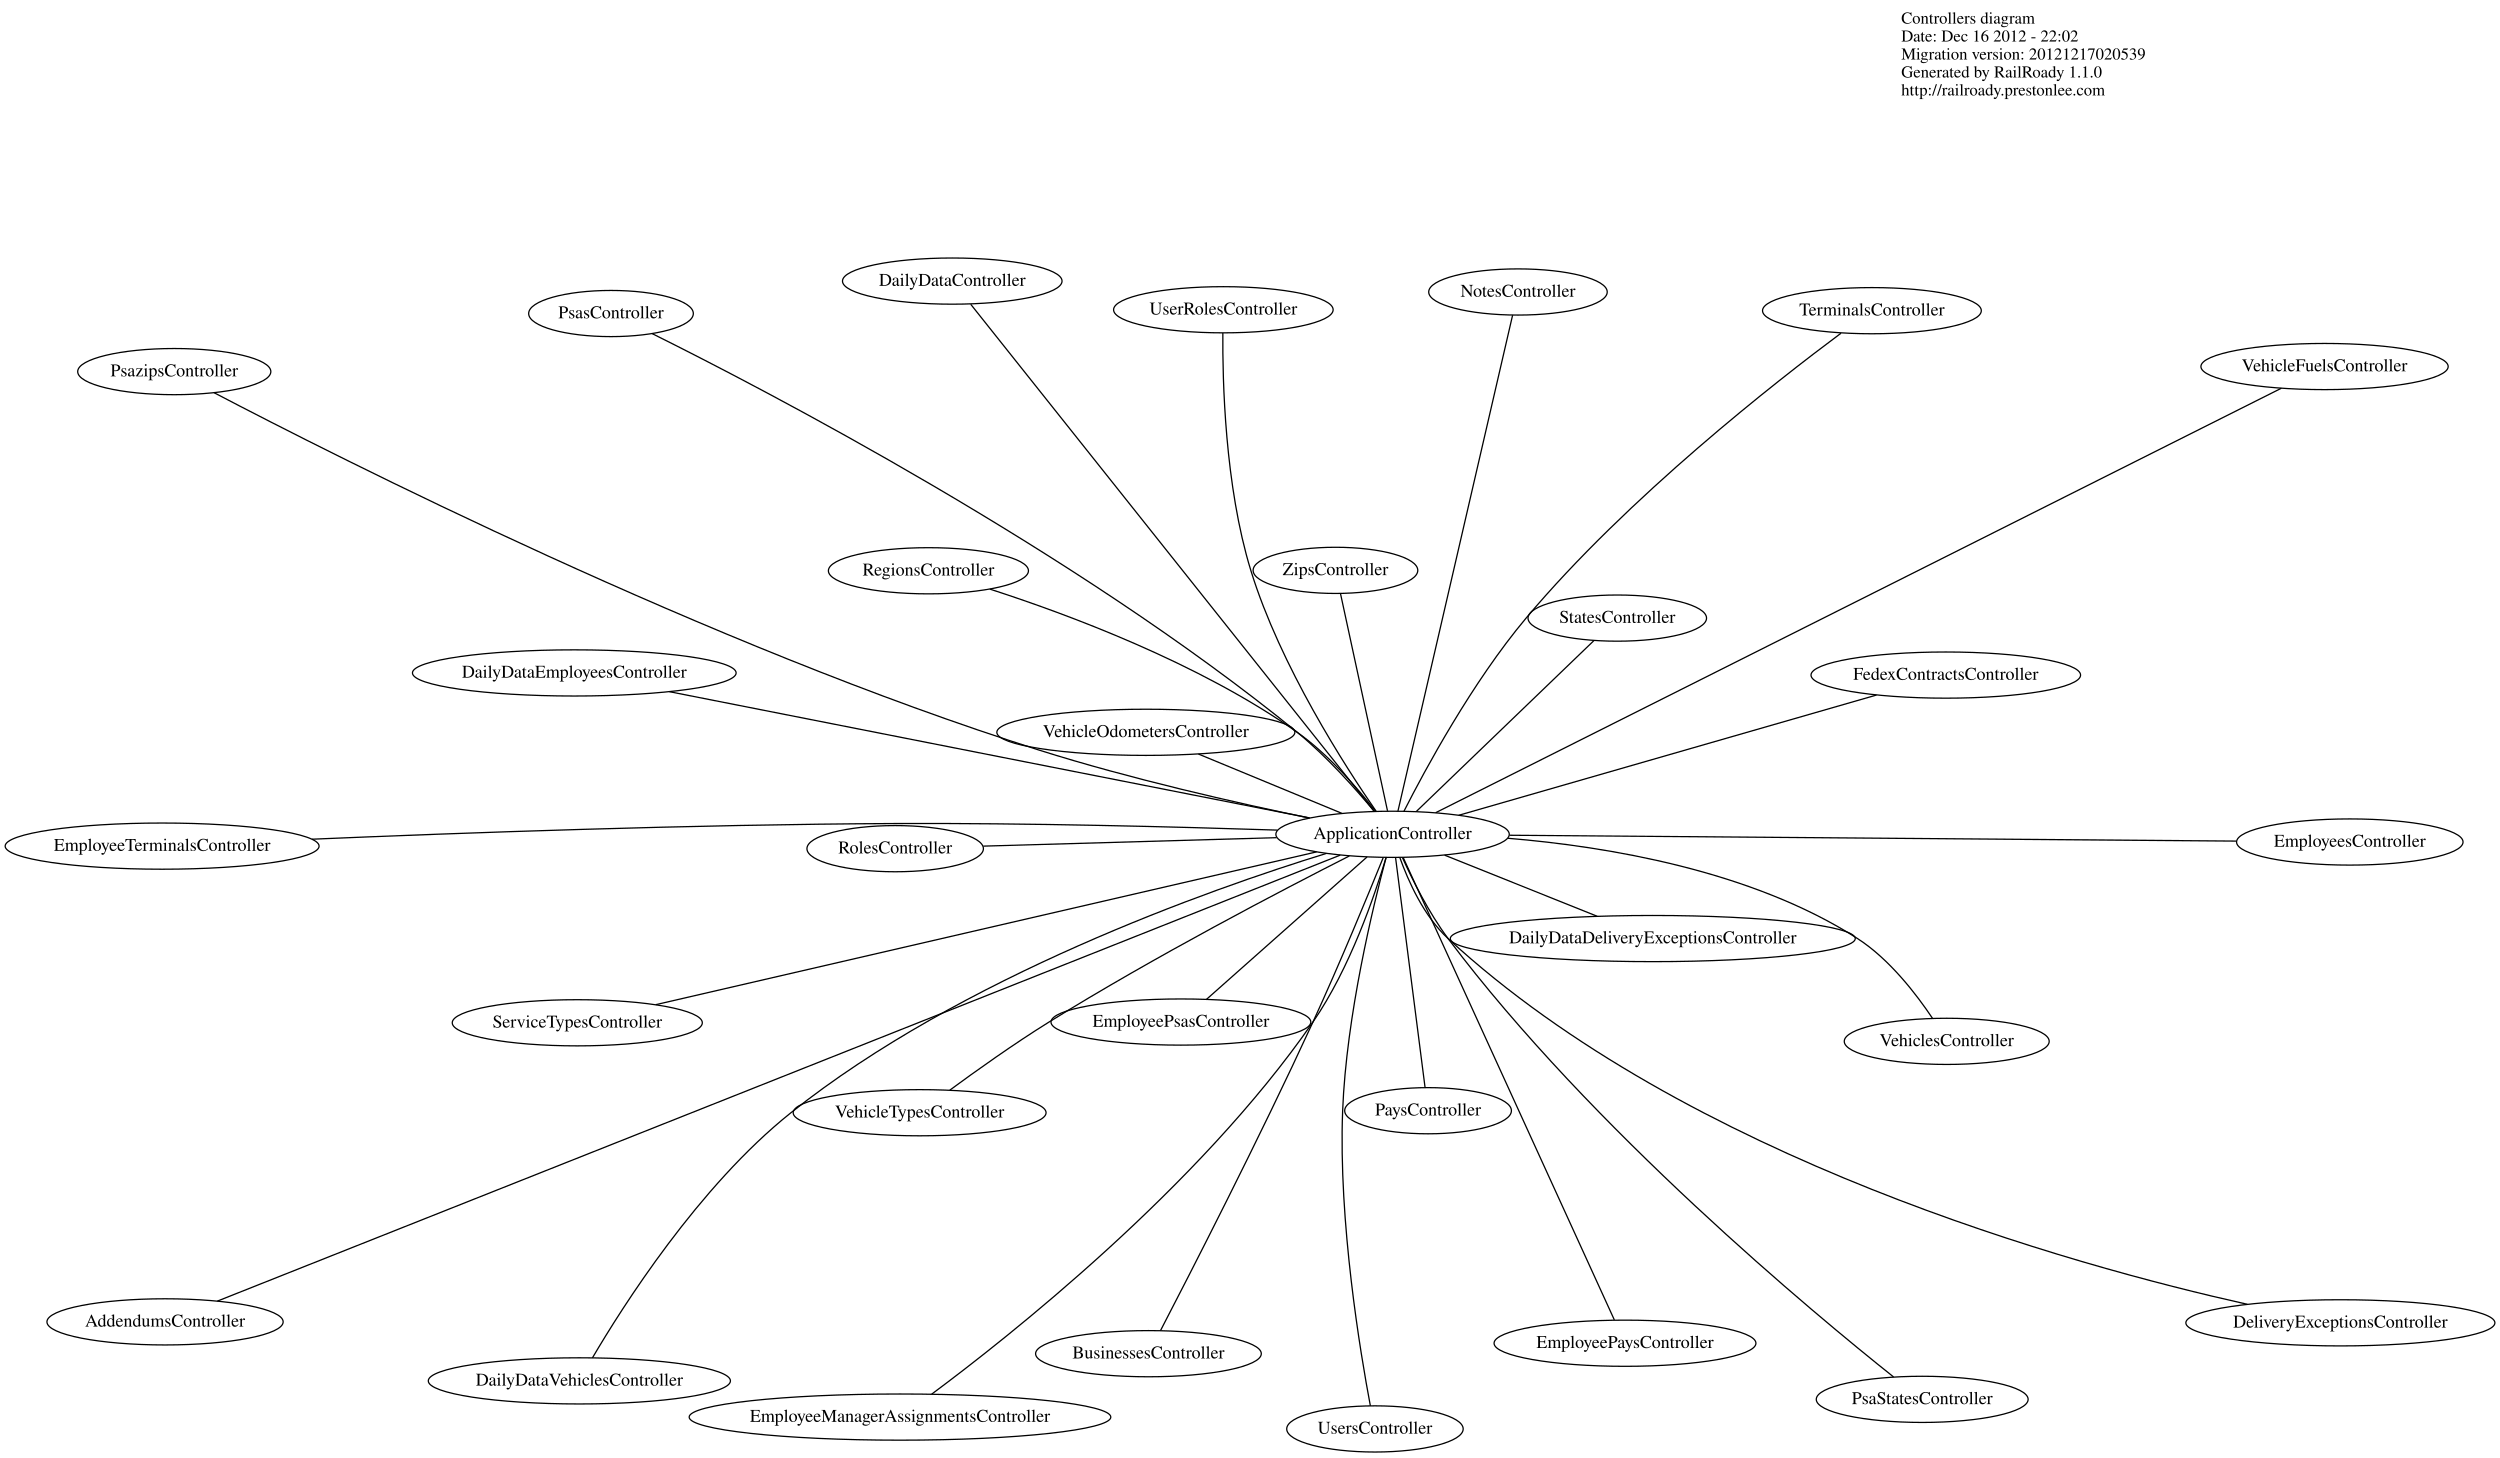
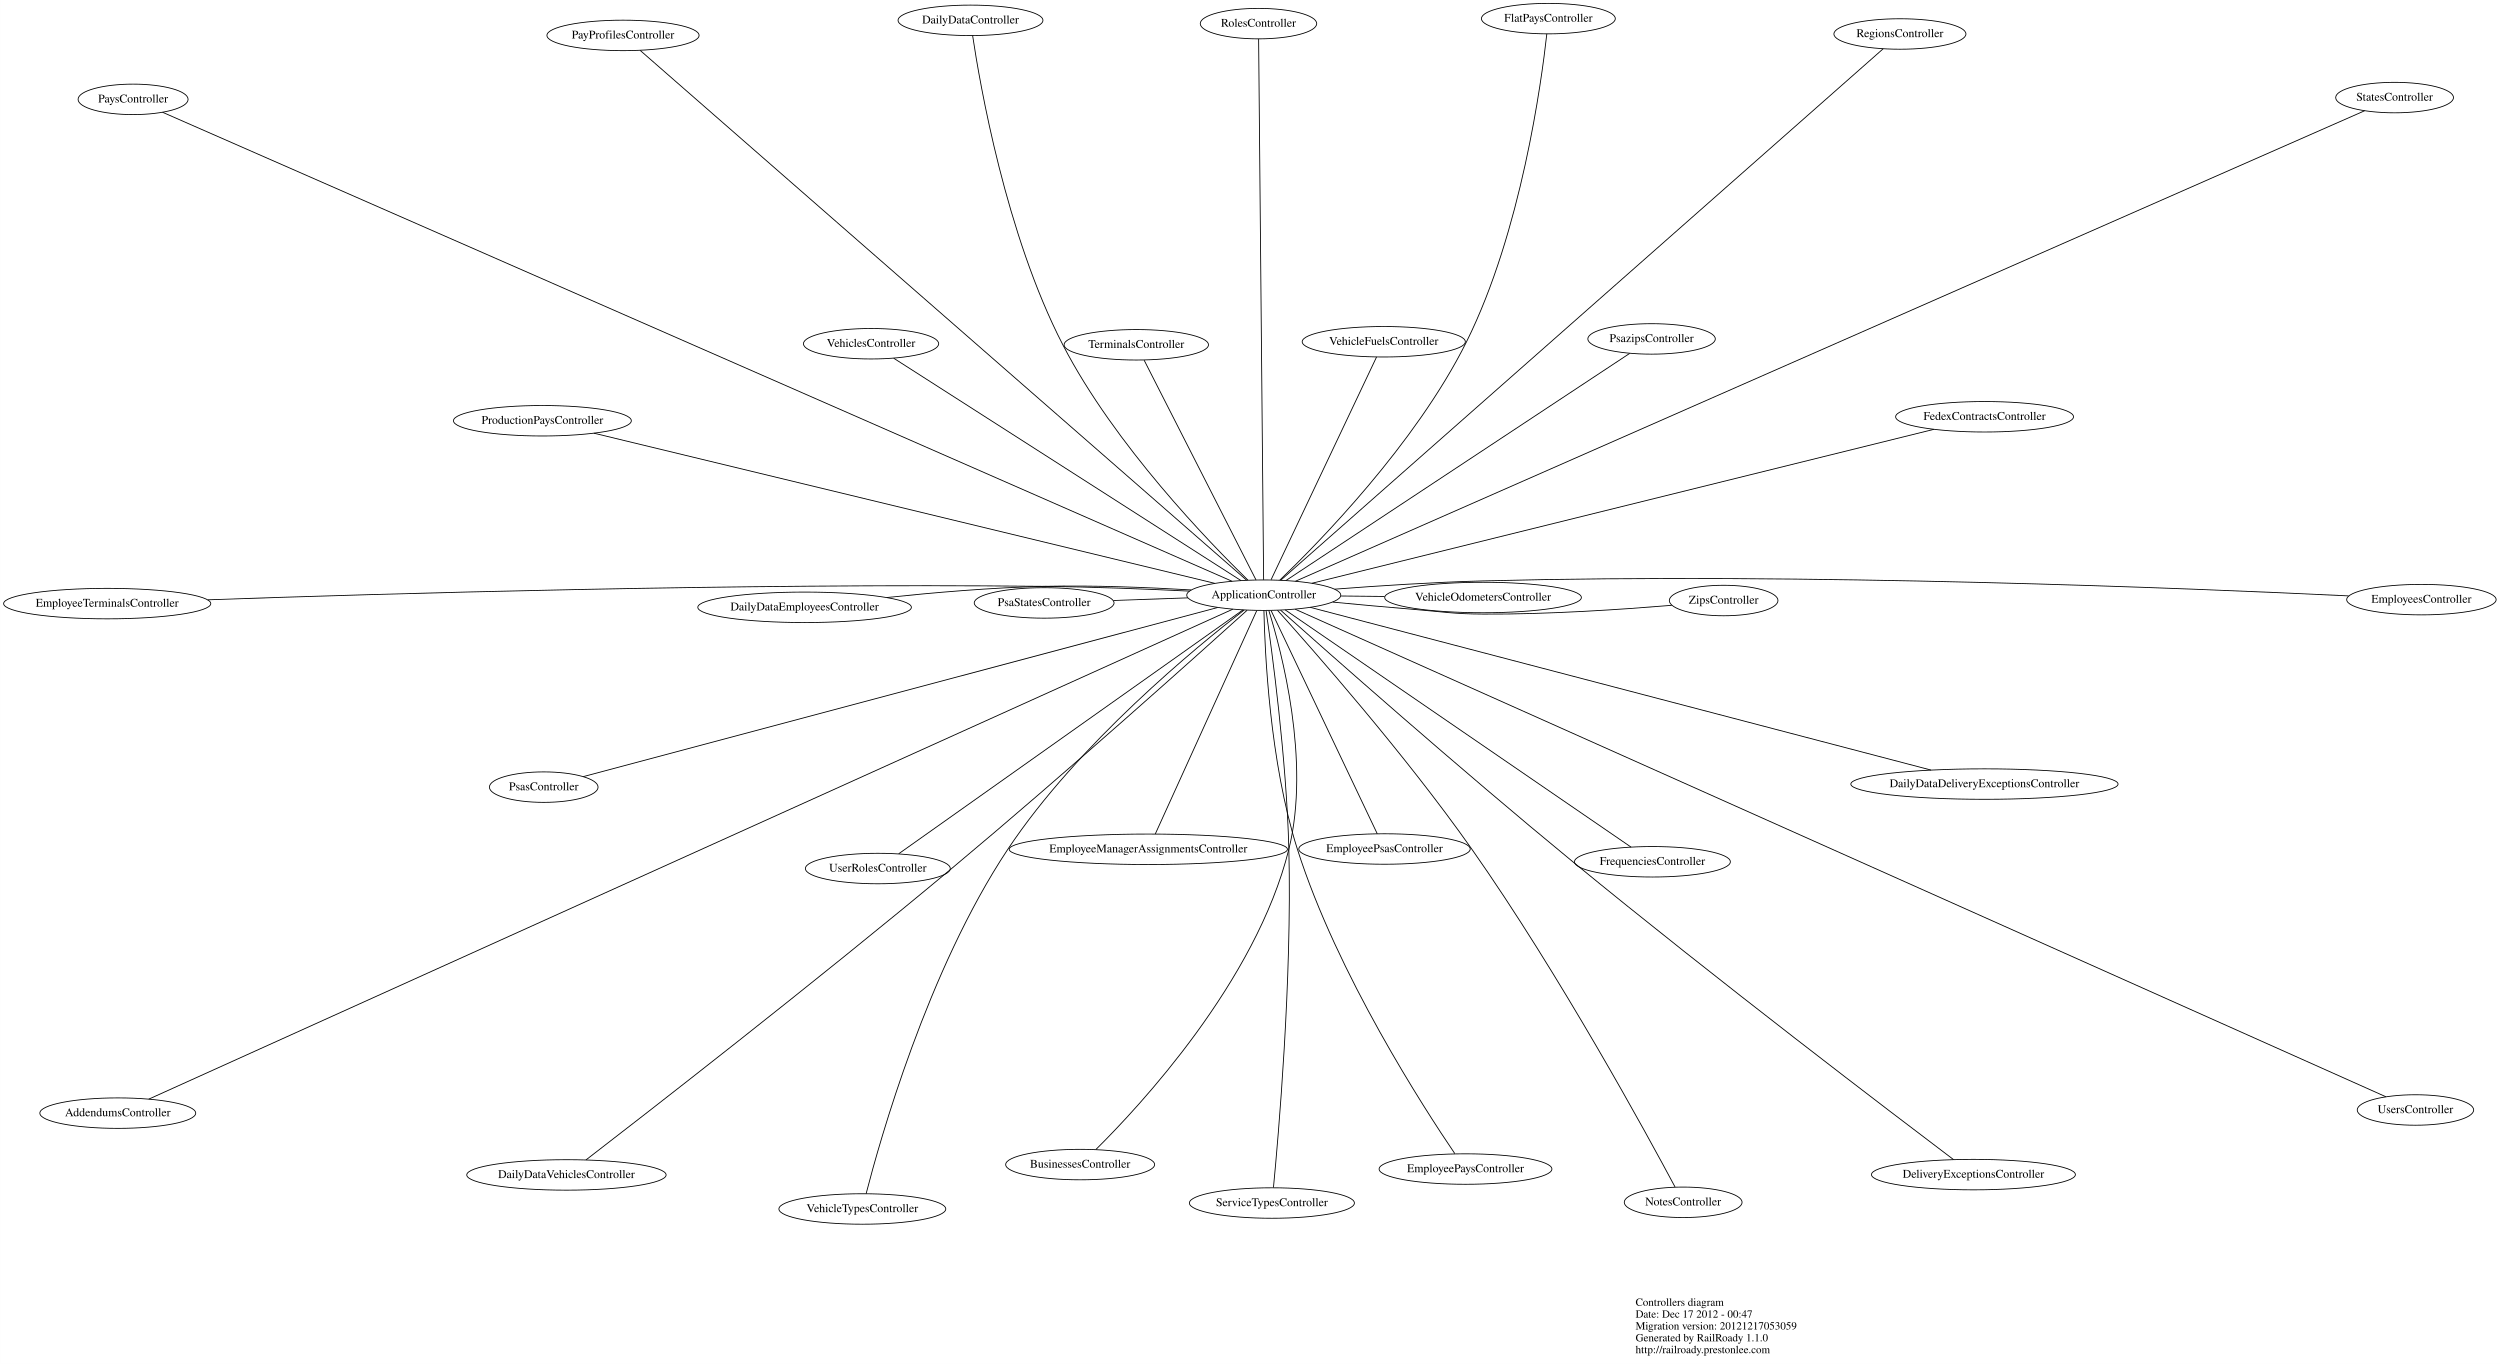
- <svg xmlns="http://www.w3.org/2000/svg" width="1949pt" height="1136pt" viewBox="0.00 0.00 1948.60 1136.00">
-   <g id="graph0" class="graph" transform="scale(1 1) rotate(0) translate(4 1132)">
-     <polygon fill="white" stroke="white" points="-4,5 -4,-1132 1945.6,-1132 1945.6,5 -4,5" />
+ <svg xmlns="http://www.w3.org/2000/svg" width="2953pt" height="1610pt" viewBox="0.00 0.00 2952.87 1610.44">
+   <g id="graph0" class="graph" transform="scale(1 1) rotate(0) translate(4 1606.44)">
+     <polygon fill="white" stroke="white" points="-4,5 -4,-1606.44 2949.87,-1606.44 2949.87,5 -4,5" />
    <g id="node1" class="node">
-       <text text-anchor="start" x="1478" y="-1113.6" font-family="Times,serif" font-size="13.00">Controllers diagram</text>
-       <text text-anchor="start" x="1478" y="-1099.6" font-family="Times,serif" font-size="13.00">Date: Dec 16 2012 - 22:02</text>
-       <text text-anchor="start" x="1478" y="-1085.6" font-family="Times,serif" font-size="13.00">Migration version: 20121217020539</text>
-       <text text-anchor="start" x="1478" y="-1071.6" font-family="Times,serif" font-size="13.00">Generated by RailRoady 1.1.0</text>
-       <text text-anchor="start" x="1478" y="-1057.6" font-family="Times,serif" font-size="13.00">http://railroady.prestonlee.com</text>
+       <text text-anchor="start" x="1928" y="-63.6" font-family="Times,serif" font-size="13.00">Controllers diagram</text>
+       <text text-anchor="start" x="1928" y="-49.6" font-family="Times,serif" font-size="13.00">Date: Dec 17 2012 - 00:47</text>
+       <text text-anchor="start" x="1928" y="-35.6" font-family="Times,serif" font-size="13.00">Migration version: 20121217053059</text>
+       <text text-anchor="start" x="1928" y="-21.6" font-family="Times,serif" font-size="13.00">Generated by RailRoady 1.1.0</text>
+       <text text-anchor="start" x="1928" y="-7.6" font-family="Times,serif" font-size="13.00">http://railroady.prestonlee.com</text>
    </g>
    <g id="node2" class="node">
-       <ellipse fill="none" stroke="black" cx="124.472" cy="-101.471" rx="92.084" ry="18" />
-       <text text-anchor="middle" x="124.472" y="-97.771" font-family="Times,serif" font-size="14.00">AddendumsController</text>
+       <ellipse fill="none" stroke="black" cx="134.696" cy="-291.243" rx="92.084" ry="18" />
+       <text text-anchor="middle" x="134.696" y="-287.543" font-family="Times,serif" font-size="14.00">AddendumsController</text>
    </g>
    <g id="node3" class="node">
-       <ellipse fill="none" stroke="black" cx="1081.45" cy="-481.572" rx="90.984" ry="18" />
-       <text text-anchor="middle" x="1081.45" y="-477.872" font-family="Times,serif" font-size="14.00">ApplicationController</text>
+       <ellipse fill="none" stroke="black" cx="1488.69" cy="-903.221" rx="90.984" ry="18" />
+       <text text-anchor="middle" x="1488.69" y="-899.521" font-family="Times,serif" font-size="14.00">ApplicationController</text>
    </g>
    <g id="edge1" class="edge">
-       <path fill="none" stroke="black" d="M1040.64,-465.361C883.932,-403.119 321.798,-179.847 165.215,-117.654" />
+       <path fill="none" stroke="black" d="M1452.13,-886.694C1259.5,-799.63 364.028,-394.896 171.303,-307.788" />
    </g>
    <g id="node4" class="node">
-       <ellipse fill="none" stroke="black" cx="891.132" cy="-76.663" rx="87.985" ry="18" />
-       <text text-anchor="middle" x="891.132" y="-72.963" font-family="Times,serif" font-size="14.00">BusinessesController</text>
+       <ellipse fill="none" stroke="black" cx="1271.75" cy="-230.467" rx="87.985" ry="18" />
+       <text text-anchor="middle" x="1271.75" y="-226.767" font-family="Times,serif" font-size="14.00">BusinessesController</text>
    </g>
    <g id="edge2" class="edge">
-       <path fill="none" stroke="black" d="M1074.15,-463.408C1062.89,-435.607 1040.38,-380.926 1019.42,-335.314 977.345,-243.769 922.255,-136.528 900.526,-94.673" />
+       <path fill="none" stroke="black" d="M1494.72,-884.977C1509.46,-837.671 1544.25,-707.462 1518.34,-602.995 1479.5,-446.415 1340.98,-298.351 1290.41,-248.332" />
    </g>
    <g id="node5" class="node">
-       <ellipse fill="none" stroke="black" cx="738.186" cy="-912.86" rx="85.585" ry="18" />
-       <text text-anchor="middle" x="738.186" y="-909.16" font-family="Times,serif" font-size="14.00">DailyDataController</text>
+       <ellipse fill="none" stroke="black" cx="1142.2" cy="-1582.4" rx="85.585" ry="18" />
+       <text text-anchor="middle" x="1142.2" y="-1578.7" font-family="Times,serif" font-size="14.00">DailyDataController</text>
    </g>
    <g id="edge3" class="edge">
-       <path fill="none" stroke="black" d="M1067.14,-499.555C1011.31,-569.701 808.497,-824.52 752.56,-894.8" />
+       <path fill="none" stroke="black" d="M1469.94,-921.051C1425.43,-964.405 1312.53,-1080.51 1251.35,-1198.95 1183.84,-1329.62 1153.2,-1507.57 1144.73,-1564.27" />
    </g>
    <g id="node6" class="node">
-       <ellipse fill="none" stroke="black" cx="1284.31" cy="-400.298" rx="157.872" ry="18" />
-       <text text-anchor="middle" x="1284.31" y="-396.598" font-family="Times,serif" font-size="14.00">DailyDataDeliveryExceptionsController</text>
+       <ellipse fill="none" stroke="black" cx="2340.2" cy="-680.033" rx="157.872" ry="18" />
+       <text text-anchor="middle" x="2340.2" y="-676.333" font-family="Times,serif" font-size="14.00">DailyDataDeliveryExceptionsController</text>
    </g>
    <g id="edge4" class="edge">
-       <path fill="none" stroke="black" d="M1122.02,-465.32C1156.47,-451.516 1205.8,-431.754 1241.01,-417.645" />
+       <path fill="none" stroke="black" d="M1543.58,-888.835C1694.74,-849.213 2116.55,-738.654 2277.08,-696.577" />
    </g>
    <g id="node7" class="node">
-       <ellipse fill="none" stroke="black" cx="443.519" cy="-607.381" rx="126.178" ry="18" />
-       <text text-anchor="middle" x="443.519" y="-603.681" font-family="Times,serif" font-size="14.00">DailyDataEmployeesController</text>
+       <ellipse fill="none" stroke="black" cx="946.179" cy="-888.883" rx="126.178" ry="18" />
+       <text text-anchor="middle" x="946.179" y="-885.183" font-family="Times,serif" font-size="14.00">DailyDataEmployeesController</text>
    </g>
    <g id="edge5" class="edge">
-       <path fill="none" stroke="black" d="M1016.77,-494.327C897.513,-517.847 643.666,-567.909 517.659,-592.76" />
+       <path fill="none" stroke="black" d="M1403.04,-909.412C1352.43,-912.384 1287.08,-915.033 1229,-913.662 1167.04,-912.199 1097.71,-906.194 1043.2,-900.463" />
    </g>
    <g id="node8" class="node">
-       <ellipse fill="none" stroke="black" cx="447.469" cy="-55.465" rx="117.779" ry="18" />
-       <text text-anchor="middle" x="447.469" y="-51.765" font-family="Times,serif" font-size="14.00">DailyDataVehiclesController</text>
+       <ellipse fill="none" stroke="black" cx="664.79" cy="-218.233" rx="117.779" ry="18" />
+       <text text-anchor="middle" x="664.79" y="-214.533" font-family="Times,serif" font-size="14.00">DailyDataVehiclesController</text>
    </g>
    <g id="edge6" class="edge">
-       <path fill="none" stroke="black" d="M1029.85,-466.692C938.479,-438.501 745.329,-370.472 612.35,-264.47 540.431,-207.141 480.692,-112.647 457.655,-73.41" />
+       <path fill="none" stroke="black" d="M1469,-885.391C1414.36,-836.043 1255.92,-693.819 1120.1,-580.434 957.27,-444.496 755.199,-287.852 687.837,-235.947" />
    </g>
    <g id="node9" class="node">
-       <ellipse fill="none" stroke="black" cx="1820.36" cy="-100.722" rx="120.479" ry="18" />
-       <text text-anchor="middle" x="1820.36" y="-97.022" font-family="Times,serif" font-size="14.00">DeliveryExceptionsController</text>
+       <ellipse fill="none" stroke="black" cx="2327.19" cy="-218.617" rx="120.479" ry="18" />
+       <text text-anchor="middle" x="2327.19" y="-214.917" font-family="Times,serif" font-size="14.00">DeliveryExceptionsController</text>
    </g>
    <g id="edge7" class="edge">
-       <path fill="none" stroke="black" d="M1087.09,-463.491C1093.57,-445.356 1105.82,-417.686 1124.77,-400.243 1311.12,-228.726 1610.86,-145.743 1747.84,-115.168" />
+       <path fill="none" stroke="black" d="M1508.6,-885.451C1563.1,-836.918 1719.69,-698.386 1854.02,-588.111 2023.6,-448.905 2234.22,-288.805 2303.73,-236.292" />
    </g>
    <g id="node10" class="node">
-       <ellipse fill="none" stroke="black" cx="697.428" cy="-27.238" rx="164.371" ry="18" />
-       <text text-anchor="middle" x="697.428" y="-23.538" font-family="Times,serif" font-size="14.00">EmployeeManagerAssignmentsController</text>
+       <ellipse fill="none" stroke="black" cx="1352.3" cy="-602.979" rx="164.371" ry="18" />
+       <text text-anchor="middle" x="1352.3" y="-599.279" font-family="Times,serif" font-size="14.00">EmployeeManagerAssignmentsController</text>
    </g>
    <g id="edge8" class="edge">
-       <path fill="none" stroke="black" d="M1076.33,-463.282C1067.68,-434.362 1048.25,-377.076 1019.42,-335.314 930.399,-206.394 780.74,-88.664 722.075,-45.088" />
+       <path fill="none" stroke="black" d="M1480.37,-884.892C1455.96,-831.163 1384.79,-674.489 1360.52,-621.069" />
    </g>
    <g id="node11" class="node">
-       <ellipse fill="none" stroke="black" cx="1262.65" cy="-84.815" rx="102.082" ry="18" />
-       <text text-anchor="middle" x="1262.65" y="-81.115" font-family="Times,serif" font-size="14.00">EmployeePaysController</text>
+       <ellipse fill="none" stroke="black" cx="1727.06" cy="-225.174" rx="102.082" ry="18" />
+       <text text-anchor="middle" x="1727.06" y="-221.474" font-family="Times,serif" font-size="14.00">EmployeePaysController</text>
    </g>
    <g id="edge9" class="edge">
-       <path fill="none" stroke="black" d="M1089.71,-463.493C1119.89,-397.397 1224.08,-169.269 1254.34,-103" />
+       <path fill="none" stroke="black" d="M1488.89,-885.166C1489.88,-837.778 1495.6,-706.393 1528.37,-603.264 1575.42,-455.209 1678.53,-296.267 1714.43,-243.412" />
    </g>
    <g id="node12" class="node">
-       <ellipse fill="none" stroke="black" cx="916.427" cy="-335.214" rx="101.282" ry="18" />
-       <text text-anchor="middle" x="916.427" y="-331.514" font-family="Times,serif" font-size="14.00">EmployeePsasController</text>
+       <ellipse fill="none" stroke="black" cx="1631.36" cy="-603.316" rx="101.282" ry="18" />
+       <text text-anchor="middle" x="1631.36" y="-599.616" font-family="Times,serif" font-size="14.00">EmployeePsasController</text>
    </g>
    <g id="edge10" class="edge">
-       <path fill="none" stroke="black" d="M1061.55,-463.918C1029.83,-435.787 968.166,-381.101 936.404,-352.931" />
+       <path fill="none" stroke="black" d="M1497.4,-884.912C1522.93,-831.244 1597.38,-674.746 1622.76,-621.385" />
    </g>
    <g id="node13" class="node">
-       <ellipse fill="none" stroke="black" cx="122.189" cy="-472.361" rx="122.379" ry="18" />
-       <text text-anchor="middle" x="122.189" y="-468.661" font-family="Times,serif" font-size="14.00">EmployeeTerminalsController</text>
+       <ellipse fill="none" stroke="black" cx="122.189" cy="-893.277" rx="122.379" ry="18" />
+       <text text-anchor="middle" x="122.189" y="-889.577" font-family="Times,serif" font-size="14.00">EmployeeTerminalsController</text>
    </g>
    <g id="edge11" class="edge">
-       <path fill="none" stroke="black" d="M991.708,-484.85C913.089,-487.403 795.744,-490.443 693.518,-489.975 536.107,-489.253 354.412,-482.663 238.965,-477.754" />
+       <path fill="none" stroke="black" d="M1400.98,-908.024C1350.66,-910.458 1286.3,-913.033 1229,-913.662 869.154,-917.611 443.566,-904.877 240.931,-897.753" />
    </g>
    <g id="node14" class="node">
-       <ellipse fill="none" stroke="black" cx="1827.71" cy="-475.567" rx="88.284" ry="18" />
-       <text text-anchor="middle" x="1827.71" y="-471.867" font-family="Times,serif" font-size="14.00">EmployeesController</text>
+       <ellipse fill="none" stroke="black" cx="2856.48" cy="-897.964" rx="88.284" ry="18" />
+       <text text-anchor="middle" x="2856.48" y="-894.264" font-family="Times,serif" font-size="14.00">EmployeesController</text>
    </g>
    <g id="edge12" class="edge">
-       <path fill="none" stroke="black" d="M1172.58,-480.839C1316.93,-479.677 1596.39,-477.428 1739.13,-476.28" />
+       <path fill="none" stroke="black" d="M1572.42,-910.331C1622.98,-914.211 1688.71,-918.532 1747.15,-920.069 2128.66,-930.102 2584.09,-911.365 2770.52,-902.381" />
    </g>
    <g id="node15" class="node">
-       <ellipse fill="none" stroke="black" cx="1512.74" cy="-605.703" rx="105.082" ry="18" />
-       <text text-anchor="middle" x="1512.74" y="-602.003" font-family="Times,serif" font-size="14.00">FedexContractsController</text>
+       <ellipse fill="none" stroke="black" cx="2340.35" cy="-1114.01" rx="105.082" ry="18" />
+       <text text-anchor="middle" x="2340.35" y="-1110.31" font-family="Times,serif" font-size="14.00">FedexContractsController</text>
    </g>
    <g id="edge13" class="edge">
-       <path fill="none" stroke="black" d="M1133.05,-496.422C1215.22,-520.071 1375.05,-566.072 1458.72,-590.154" />
+       <path fill="none" stroke="black" d="M1545.56,-917.297C1699.48,-955.393 2123.18,-1060.26 2280.51,-1099.2" />
    </g>
    <g id="node16" class="node">
-       <ellipse fill="none" stroke="black" cx="1179.21" cy="-904.37" rx="69.588" ry="18" />
-       <text text-anchor="middle" x="1179.21" y="-900.67" font-family="Times,serif" font-size="14.00">NotesController</text>
+       <ellipse fill="none" stroke="black" cx="1824.96" cy="-1584.44" rx="79.087" ry="18" />
+       <text text-anchor="middle" x="1824.96" y="-1580.74" font-family="Times,serif" font-size="14.00">FlatPaysController</text>
    </g>
    <g id="edge14" class="edge">
-       <path fill="none" stroke="black" d="M1085.65,-499.739C1101.69,-569.127 1159,-816.999 1175.02,-886.271" />
+       <path fill="none" stroke="black" d="M1507.51,-920.851C1552.71,-964.269 1668.11,-1081.66 1728.28,-1202.68 1792.96,-1332.78 1816.88,-1509.93 1823.13,-1566.39" />
    </g>
    <g id="node17" class="node">
-       <ellipse fill="none" stroke="black" cx="1109.11" cy="-266.086" rx="64.989" ry="18" />
-       <text text-anchor="middle" x="1109.11" y="-262.386" font-family="Times,serif" font-size="14.00">PaysController</text>
+       <ellipse fill="none" stroke="black" cx="1947.91" cy="-588.226" rx="92.084" ry="18" />
+       <text text-anchor="middle" x="1947.91" y="-584.526" font-family="Times,serif" font-size="14.00">FrequenciesController</text>
    </g>
    <g id="edge15" class="edge">
-       <path fill="none" stroke="black" d="M1083.76,-463.57C1088.97,-423.008 1101.57,-324.845 1106.78,-284.188" />
+       <path fill="none" stroke="black" d="M1514.04,-885.837C1594.32,-830.765 1842.47,-660.554 1922.64,-605.556" />
    </g>
    <g id="node18" class="node">
-       <ellipse fill="none" stroke="black" cx="1494.35" cy="-41.061" rx="82.585" ry="18" />
-       <text text-anchor="middle" x="1494.35" y="-37.361" font-family="Times,serif" font-size="14.00">PsaStatesController</text>
+       <ellipse fill="none" stroke="black" cx="1984.22" cy="-185.882" rx="69.588" ry="18" />
+       <text text-anchor="middle" x="1984.22" y="-182.182" font-family="Times,serif" font-size="14.00">NotesController</text>
    </g>
    <g id="edge16" class="edge">
-       <path fill="none" stroke="black" d="M1089.11,-463.498C1096.81,-446.36 1109.68,-420.32 1124.77,-400.243 1236.59,-251.478 1410.68,-107.34 1472.04,-58.518" />
+       <path fill="none" stroke="black" d="M1504.91,-885.367C1545.74,-840.007 1655.19,-715.946 1734.35,-603.368 1838.33,-455.499 1943.08,-263.113 1974.65,-203.966" />
    </g>
    <g id="node19" class="node">
-       <ellipse fill="none" stroke="black" cx="472.135" cy="-887.569" rx="64.189" ry="18" />
-       <text text-anchor="middle" x="472.135" y="-883.869" font-family="Times,serif" font-size="14.00">PsasController</text>
+       <ellipse fill="none" stroke="black" cx="731.62" cy="-1564.6" rx="89.885" ry="18" />
+       <text text-anchor="middle" x="731.62" y="-1560.9" font-family="Times,serif" font-size="14.00">PayProfilesController</text>
    </g>
    <g id="edge17" class="edge">
-       <path fill="none" stroke="black" d="M1067.01,-499.659C1052.84,-516.721 1030.07,-542.406 1007.04,-561.159 832.428,-703.366 590.462,-829.012 504.232,-871.902" />
+       <path fill="none" stroke="black" d="M1468.44,-920.911C1361.1,-1014.69 859.431,-1452.94 751.933,-1546.85" />
    </g>
    <g id="node20" class="node">
-       <ellipse fill="none" stroke="black" cx="131.662" cy="-842.296" rx="75.287" ry="18" />
-       <text text-anchor="middle" x="131.662" y="-838.596" font-family="Times,serif" font-size="14.00">PsazipsController</text>
+       <ellipse fill="none" stroke="black" cx="152.776" cy="-1489.04" rx="64.989" ry="18" />
+       <text text-anchor="middle" x="152.776" y="-1485.34" font-family="Times,serif" font-size="14.00">PaysController</text>
    </g>
    <g id="edge18" class="edge">
-       <path fill="none" stroke="black" d="M1016.73,-494.231C960.457,-505.89 877.031,-524.749 806.017,-547.176 548.581,-628.478 256.815,-776.561 162.677,-825.848" />
+       <path fill="none" stroke="black" d="M1451.22,-919.655C1257.79,-1004.47 374.256,-1391.92 187.508,-1473.81" />
    </g>
    <g id="node21" class="node">
-       <ellipse fill="none" stroke="black" cx="719.597" cy="-687.026" rx="77.986" ry="18" />
-       <text text-anchor="middle" x="719.597" y="-683.326" font-family="Times,serif" font-size="14.00">RegionsController</text>
+       <ellipse fill="none" stroke="black" cx="636.389" cy="-1109.31" rx="105.082" ry="18" />
+       <text text-anchor="middle" x="636.389" y="-1105.61" font-family="Times,serif" font-size="14.00">ProductionPaysController</text>
    </g>
    <g id="edge19" class="edge">
-       <path fill="none" stroke="black" d="M1068.07,-499.709C1054.35,-517.292 1031.59,-543.785 1007.04,-561.159 930.557,-615.288 827.092,-653.5 767.427,-672.748" />
+       <path fill="none" stroke="black" d="M1430.78,-917.225C1276.23,-954.596 855.076,-1056.43 697.222,-1094.6" />
    </g>
    <g id="node22" class="node">
-       <ellipse fill="none" stroke="black" cx="693.68" cy="-470.375" rx="68.788" ry="18" />
-       <text text-anchor="middle" x="693.68" y="-466.675" font-family="Times,serif" font-size="14.00">RolesController</text>
+       <ellipse fill="none" stroke="black" cx="1229.21" cy="-894.062" rx="82.585" ry="18" />
+       <text text-anchor="middle" x="1229.21" y="-890.362" font-family="Times,serif" font-size="14.00">PsaStatesController</text>
    </g>
    <g id="edge20" class="edge">
-       <path fill="none" stroke="black" d="M991.026,-478.961C921.202,-476.944 826.06,-474.197 762.385,-472.358" />
+       <path fill="none" stroke="black" d="M1399.03,-900.056C1370.46,-899.048 1339.02,-897.938 1311.04,-896.95" />
    </g>
    <g id="node23" class="node">
-       <ellipse fill="none" stroke="black" cx="445.852" cy="-334.634" rx="97.483" ry="18" />
-       <text text-anchor="middle" x="445.852" y="-330.934" font-family="Times,serif" font-size="14.00">ServiceTypesController</text>
+       <ellipse fill="none" stroke="black" cx="637.972" cy="-676.426" rx="64.189" ry="18" />
+       <text text-anchor="middle" x="637.972" y="-672.726" font-family="Times,serif" font-size="14.00">PsasController</text>
    </g>
    <g id="edge21" class="edge">
-       <path fill="none" stroke="black" d="M1022.23,-467.88C901.729,-440.023 629.134,-377.005 507.02,-348.775" />
+       <path fill="none" stroke="black" d="M1434.18,-888.689C1277.96,-847.041 830.503,-727.753 684.594,-688.855" />
    </g>
    <g id="node24" class="node">
-       <ellipse fill="none" stroke="black" cx="1256.63" cy="-650.128" rx="69.588" ry="18" />
-       <text text-anchor="middle" x="1256.63" y="-646.428" font-family="Times,serif" font-size="14.00">StatesController</text>
+       <ellipse fill="none" stroke="black" cx="1946.91" cy="-1206" rx="75.287" ry="18" />
+       <text text-anchor="middle" x="1946.91" y="-1202.3" font-family="Times,serif" font-size="14.00">PsazipsController</text>
    </g>
    <g id="edge22" class="edge">
-       <path fill="none" stroke="black" d="M1099.87,-499.292C1133.6,-531.749 1204.91,-600.366 1238.46,-632.645" />
+       <path fill="none" stroke="black" d="M1514.97,-920.587C1595.89,-974.054 1840.63,-1135.77 1921.02,-1188.89" />
    </g>
    <g id="node25" class="node">
-       <ellipse fill="none" stroke="black" cx="1455.15" cy="-889.796" rx="85.285" ry="18" />
-       <text text-anchor="middle" x="1455.15" y="-886.096" font-family="Times,serif" font-size="14.00">TerminalsController</text>
+       <ellipse fill="none" stroke="black" cx="2240.34" cy="-1566.28" rx="77.986" ry="18" />
+       <text text-anchor="middle" x="2240.34" y="-1562.58" font-family="Times,serif" font-size="14.00">RegionsController</text>
    </g>
    <g id="edge23" class="edge">
-       <path fill="none" stroke="black" d="M1090.38,-499.675C1106.71,-531.821 1143.59,-600.176 1185.49,-650.062 1264.66,-744.316 1381.17,-835.121 1431.05,-872.239" />
+       <path fill="none" stroke="black" d="M1508.8,-920.956C1615.49,-1015.07 2114.53,-1455.3 2220.52,-1548.8" />
    </g>
    <g id="node26" class="node">
-       <ellipse fill="none" stroke="black" cx="949.534" cy="-890.515" rx="85.585" ry="18" />
-       <text text-anchor="middle" x="949.534" y="-886.815" font-family="Times,serif" font-size="14.00">UserRolesController</text>
+       <ellipse fill="none" stroke="black" cx="1482.45" cy="-1578.53" rx="68.788" ry="18" />
+       <text text-anchor="middle" x="1482.45" y="-1574.83" font-family="Times,serif" font-size="14.00">RolesController</text>
    </g>
    <g id="edge24" class="edge">
-       <path fill="none" stroke="black" d="M1068.67,-499.487C1044.85,-533.938 993.964,-612.628 970.982,-687.166 950.639,-753.148 948.827,-836.25 949.13,-872.37" />
+       <path fill="none" stroke="black" d="M1488.53,-921.284C1487.64,-1017.04 1483.5,-1464.52 1482.62,-1560.41" />
    </g>
    <g id="node27" class="node">
-       <ellipse fill="none" stroke="black" cx="1067.71" cy="-18" rx="68.788" ry="18" />
-       <text text-anchor="middle" x="1067.71" y="-14.3" font-family="Times,serif" font-size="14.00">UsersController</text>
+       <ellipse fill="none" stroke="black" cx="1498.31" cy="-185.03" rx="97.483" ry="18" />
+       <text text-anchor="middle" x="1498.31" y="-181.33" font-family="Times,serif" font-size="14.00">ServiceTypesController</text>
    </g>
    <g id="edge25" class="edge">
-       <path fill="none" stroke="black" d="M1076.44,-463.589C1066.58,-426.829 1045.39,-340.275 1042.52,-265.97 1039.17,-179.491 1056.43,-76.787 1064.14,-35.992" />
+       <path fill="none" stroke="black" d="M1491.43,-885.003C1498.25,-838.282 1515.62,-710.332 1518.34,-602.995 1522.25,-448.307 1505.79,-261.682 1500.15,-203.352" />
    </g>
    <g id="node28" class="node">
-       <ellipse fill="none" stroke="black" cx="1808.02" cy="-846.246" rx="96.383" ry="18" />
-       <text text-anchor="middle" x="1808.02" y="-842.546" font-family="Times,serif" font-size="14.00">VehicleFuelsController</text>
+       <ellipse fill="none" stroke="black" cx="2824.78" cy="-1491.15" rx="69.588" ry="18" />
+       <text text-anchor="middle" x="2824.78" y="-1487.45" font-family="Times,serif" font-size="14.00">StatesController</text>
    </g>
    <g id="edge26" class="edge">
-       <path fill="none" stroke="black" d="M1115.04,-498.429C1236.58,-559.434 1652.73,-768.303 1774.37,-829.357" />
+       <path fill="none" stroke="black" d="M1526.17,-919.714C1719.41,-1004.75 2601.34,-1392.83 2789.43,-1475.6" />
    </g>
    <g id="node29" class="node">
-       <ellipse fill="none" stroke="black" cx="889.105" cy="-561.087" rx="116.18" ry="18" />
-       <text text-anchor="middle" x="889.105" y="-557.387" font-family="Times,serif" font-size="14.00">VehicleOdometersController</text>
+       <ellipse fill="none" stroke="black" cx="1338.09" cy="-1199.06" rx="85.285" ry="18" />
+       <text text-anchor="middle" x="1338.09" y="-1195.36" font-family="Times,serif" font-size="14.00">TerminalsController</text>
    </g>
    <g id="edge27" class="edge">
-       <path fill="none" stroke="black" d="M1042.06,-497.855C1009.42,-511.349 963.179,-530.465 930.1,-544.139" />
+       <path fill="none" stroke="black" d="M1479.5,-921.282C1452.61,-974.097 1374.33,-1127.87 1347.35,-1180.86" />
    </g>
    <g id="node30" class="node">
-       <ellipse fill="none" stroke="black" cx="712.741" cy="-264.518" rx="98.583" ry="18" />
-       <text text-anchor="middle" x="712.741" y="-260.818" font-family="Times,serif" font-size="14.00">VehicleTypesController</text>
+       <ellipse fill="none" stroke="black" cx="1032.72" cy="-580.241" rx="85.585" ry="18" />
+       <text text-anchor="middle" x="1032.72" y="-576.541" font-family="Times,serif" font-size="14.00">UserRolesController</text>
    </g>
    <g id="edge28" class="edge">
-       <path fill="none" stroke="black" d="M1047.76,-464.697C996.295,-438.574 895.417,-386.03 813.438,-335.113 786.232,-318.217 756.337,-296.884 736.244,-282.114" />
+       <path fill="none" stroke="black" d="M1464.18,-885.856C1385,-829.776 1136.7,-653.893 1057.35,-597.691" />
    </g>
    <g id="node31" class="node">
-       <ellipse fill="none" stroke="black" cx="1513.47" cy="-320.159" rx="79.886" ry="18" />
-       <text text-anchor="middle" x="1513.47" y="-316.459" font-family="Times,serif" font-size="14.00">VehiclesController</text>
+       <ellipse fill="none" stroke="black" cx="2849.43" cy="-294.966" rx="68.788" ry="18" />
+       <text text-anchor="middle" x="2849.43" y="-291.266" font-family="Times,serif" font-size="14.00">UsersController</text>
    </g>
    <g id="edge29" class="edge">
-       <path fill="none" stroke="black" d="M1171.46,-478.476C1249.09,-472.023 1361.39,-453.322 1443.84,-400.353 1468.97,-384.209 1490.18,-356.384 1502.36,-338.126" />
+       <path fill="none" stroke="black" d="M1525.79,-886.636C1720.77,-799.48 2625.11,-395.237 2814.57,-310.55" />
    </g>
    <g id="node32" class="node">
-       <ellipse fill="none" stroke="black" cx="1036.92" cy="-687.345" rx="64.189" ry="18" />
-       <text text-anchor="middle" x="1036.92" y="-683.645" font-family="Times,serif" font-size="14.00">ZipsController</text>
+       <ellipse fill="none" stroke="black" cx="1630.49" cy="-1202.65" rx="96.383" ry="18" />
+       <text text-anchor="middle" x="1630.49" y="-1198.95" font-family="Times,serif" font-size="14.00">VehicleFuelsController</text>
    </g>
    <g id="edge30" class="edge">
-       <path fill="none" stroke="black" d="M1077.5,-499.833C1069.05,-538.882 1049.31,-630.112 1040.87,-669.125" />
+       <path fill="none" stroke="black" d="M1497.35,-921.501C1522.72,-975.083 1596.72,-1131.33 1621.95,-1184.61" />
+     </g>
+     <g id="node33" class="node">
+       <ellipse fill="none" stroke="black" cx="1747.79" cy="-900.469" rx="116.18" ry="18" />
+       <text text-anchor="middle" x="1747.79" y="-896.769" font-family="Times,serif" font-size="14.00">VehicleOdometersController</text>
+     </g>
+     <g id="edge31" class="edge">
+       <path fill="none" stroke="black" d="M1579.68,-902.255C1596.45,-902.077 1614.16,-901.888 1631.56,-901.704" />
+     </g>
+     <g id="node34" class="node">
+       <ellipse fill="none" stroke="black" cx="1014.4" cy="-178" rx="98.583" ry="18" />
+       <text text-anchor="middle" x="1014.4" y="-174.3" font-family="Times,serif" font-size="14.00">VehicleTypesController</text>
+     </g>
+     <g id="edge32" class="edge">
+       <path fill="none" stroke="black" d="M1465.46,-885.71C1410.16,-842.988 1269.2,-727.736 1186.27,-602.963 1091.55,-460.468 1034.71,-257.578 1018.93,-196.244" />
+     </g>
+     <g id="node35" class="node">
+       <ellipse fill="none" stroke="black" cx="1024.71" cy="-1200.31" rx="79.886" ry="18" />
+       <text text-anchor="middle" x="1024.71" y="-1196.61" font-family="Times,serif" font-size="14.00">VehiclesController</text>
+     </g>
+     <g id="edge33" class="edge">
+       <path fill="none" stroke="black" d="M1461.74,-920.478C1379.64,-973.047 1133.26,-1130.8 1051.45,-1183.19" />
+     </g>
+     <g id="node36" class="node">
+       <ellipse fill="none" stroke="black" cx="2032.06" cy="-896.91" rx="64.189" ry="18" />
+       <text text-anchor="middle" x="2032.06" y="-893.21" font-family="Times,serif" font-size="14.00">ZipsController</text>
+     </g>
+     <g id="edge34" class="edge">
+       <path fill="none" stroke="black" d="M1570.22,-895.04C1599.98,-892.174 1633.93,-889.047 1664.85,-886.534 1701.96,-883.52 1711.2,-881.077 1748.43,-880.869 1825.12,-880.441 1913.3,-886.451 1970.7,-891.236" />
    </g>
  </g>
</svg>
